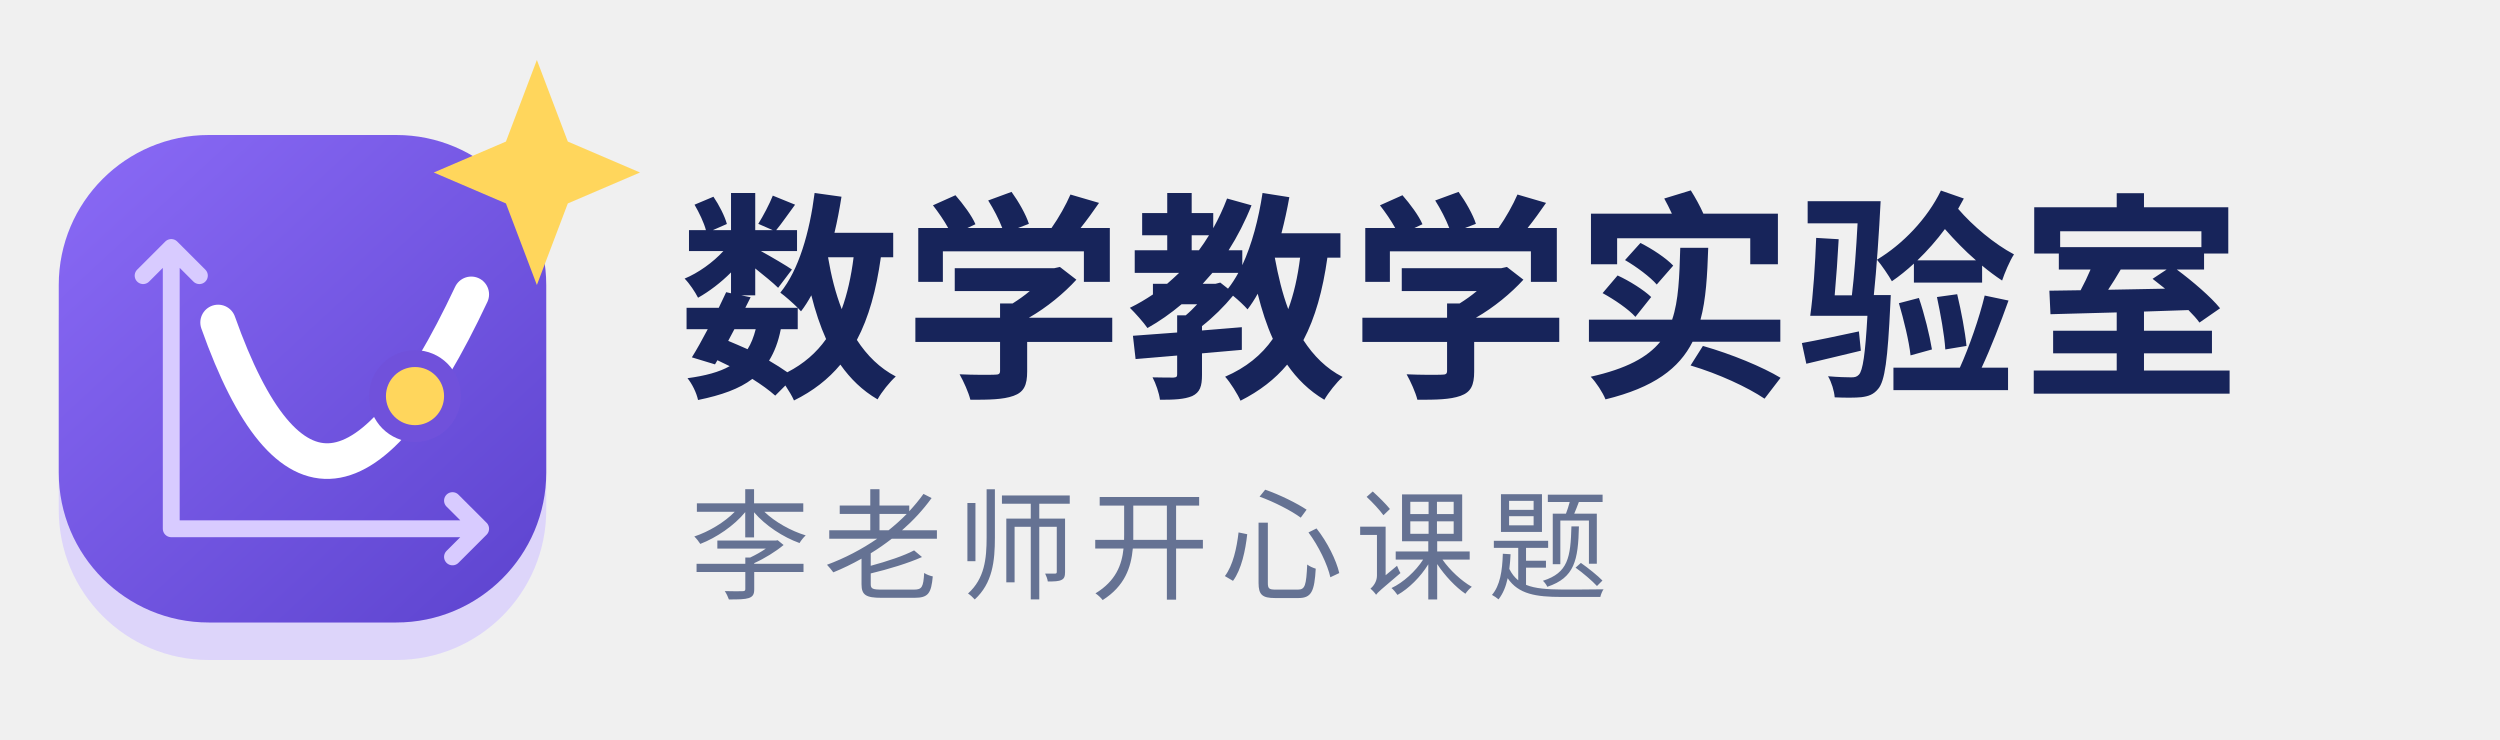
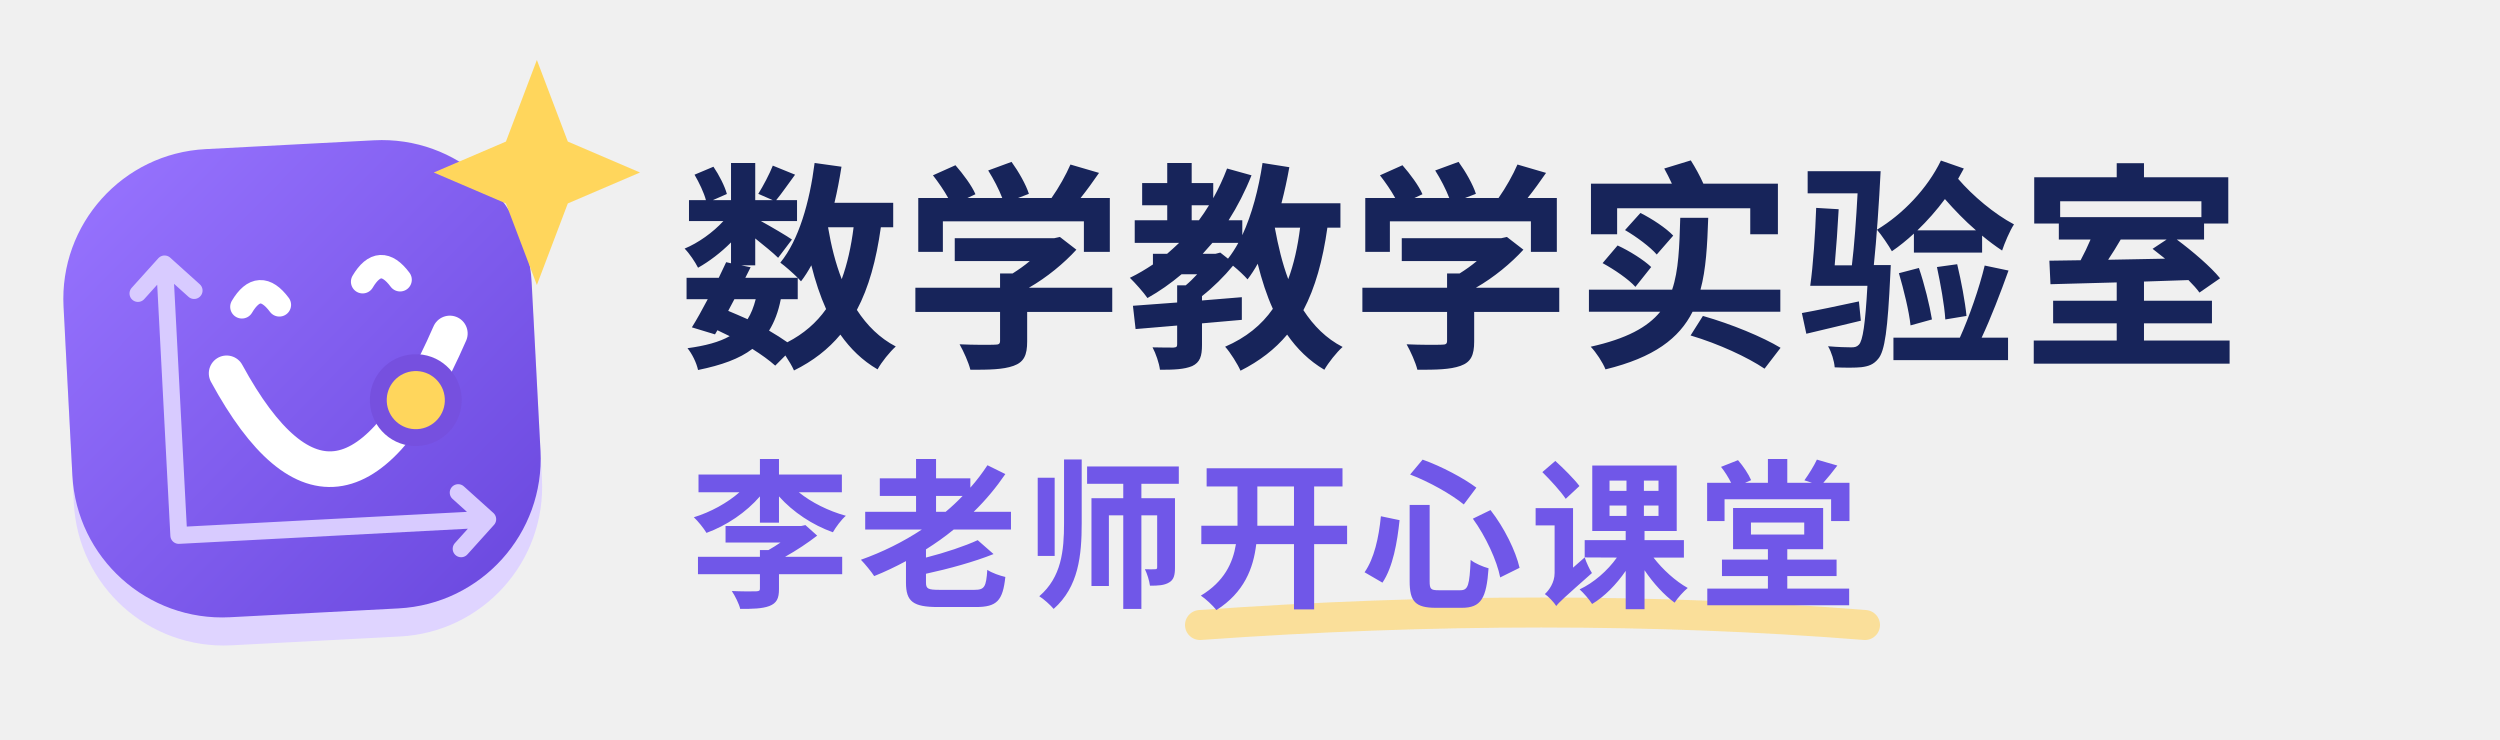
<svg xmlns="http://www.w3.org/2000/svg" width="500" height="148" viewBox="0 0 500 148" role="img" aria-labelledby="logo-title logo-desc">
  <svg x="8" y="12" width="120" height="120" viewBox="0 0 64 64" fill="none">
    <defs>
      <linearGradient id="lab-purple" x1="6" y1="8" x2="54" y2="60" gradientUnits="userSpaceOnUse">
-         <stop stop-color="#8969f5" />
-         <stop offset="1" stop-color="#5c43ce" />
+         <stop stop-color="#9874ff" />
+         <stop offset="1" stop-color="#6846dd" />
      </linearGradient>
    </defs>
-     <rect x="2" y="12" width="52" height="52" rx="16" fill="#ddd5fa" />
-     <rect x="2" y="8" width="52" height="52" rx="16" fill="url(#lab-purple)" />
-     <path d="M14 20v30h33m-36-27 3-3 3 3m27 24 3 3-3 3" stroke="#d8cbff" stroke-width="1.8" stroke-linecap="round" stroke-linejoin="round" />
-     <path d="M19 28Q30 59 46 25" stroke="#fff" stroke-width="3.8" stroke-linecap="round" />
-     <circle cx="40" cy="35.85" r="4" fill="#ffd65c" stroke="#7051db" stroke-width="1.8" />
+     <g transform="rotate(-3 28 35)">
+       <rect x="3" y="13" width="50" height="49" rx="16" fill="#dfd4ff" />
+       <rect x="3" y="9" width="50" height="50" rx="16" fill="url(#lab-purple)" />
+       <path d="M14 21v29h33m-36-26 3-3 3 3m27 23 3 3-3 3" stroke="#d8cbff" stroke-width="1.8" stroke-linecap="round" stroke-linejoin="round" />
+       <path d="M22 26q2-3 4 0m9-2q2-3 4 0" stroke="#fff" stroke-width="2.5" stroke-linecap="round" />
+       <path d="M20 33Q31 56 44 30" stroke="#fff" stroke-width="3.8" stroke-linecap="round" />
+       <circle cx="40" cy="36.91" r="4" fill="#ffd65c" stroke="#7650df" stroke-width="1.8" />
+     </g>
    <path d="m53 0 3.3 8.7L64 12l-7.7 3.3L53 24l-3.3-8.7L42 12l7.7-3.3Z" fill="#ffd65c" />
  </svg>
  <g font-family="-apple-system, BlinkMacSystemFont, 'PingFang SC', 'Microsoft YaHei', sans-serif">
-     <text x="136" y="76" fill="#17245a" font-size="44" font-weight="750" letter-spacing=".7">数学教学实验室</text>
-     <text x="138" y="118" fill="#657293" font-size="24" font-weight="500" letter-spacing="2.6">李老师开心课题</text>
+     <text x="136" y="70" fill="#17245a" font-size="44" font-weight="750" letter-spacing=".7">数学教学实验室</text>
+     <path d="M240 125Q310 120 373 125" fill="none" stroke="#ffd66c" stroke-width="6" stroke-linecap="round" opacity=".65" />
+     <text x="138" y="119" fill="#7057e8" font-size="32" font-weight="650" letter-spacing="1.6">李老师开心课堂</text>
  </g>
</svg>
